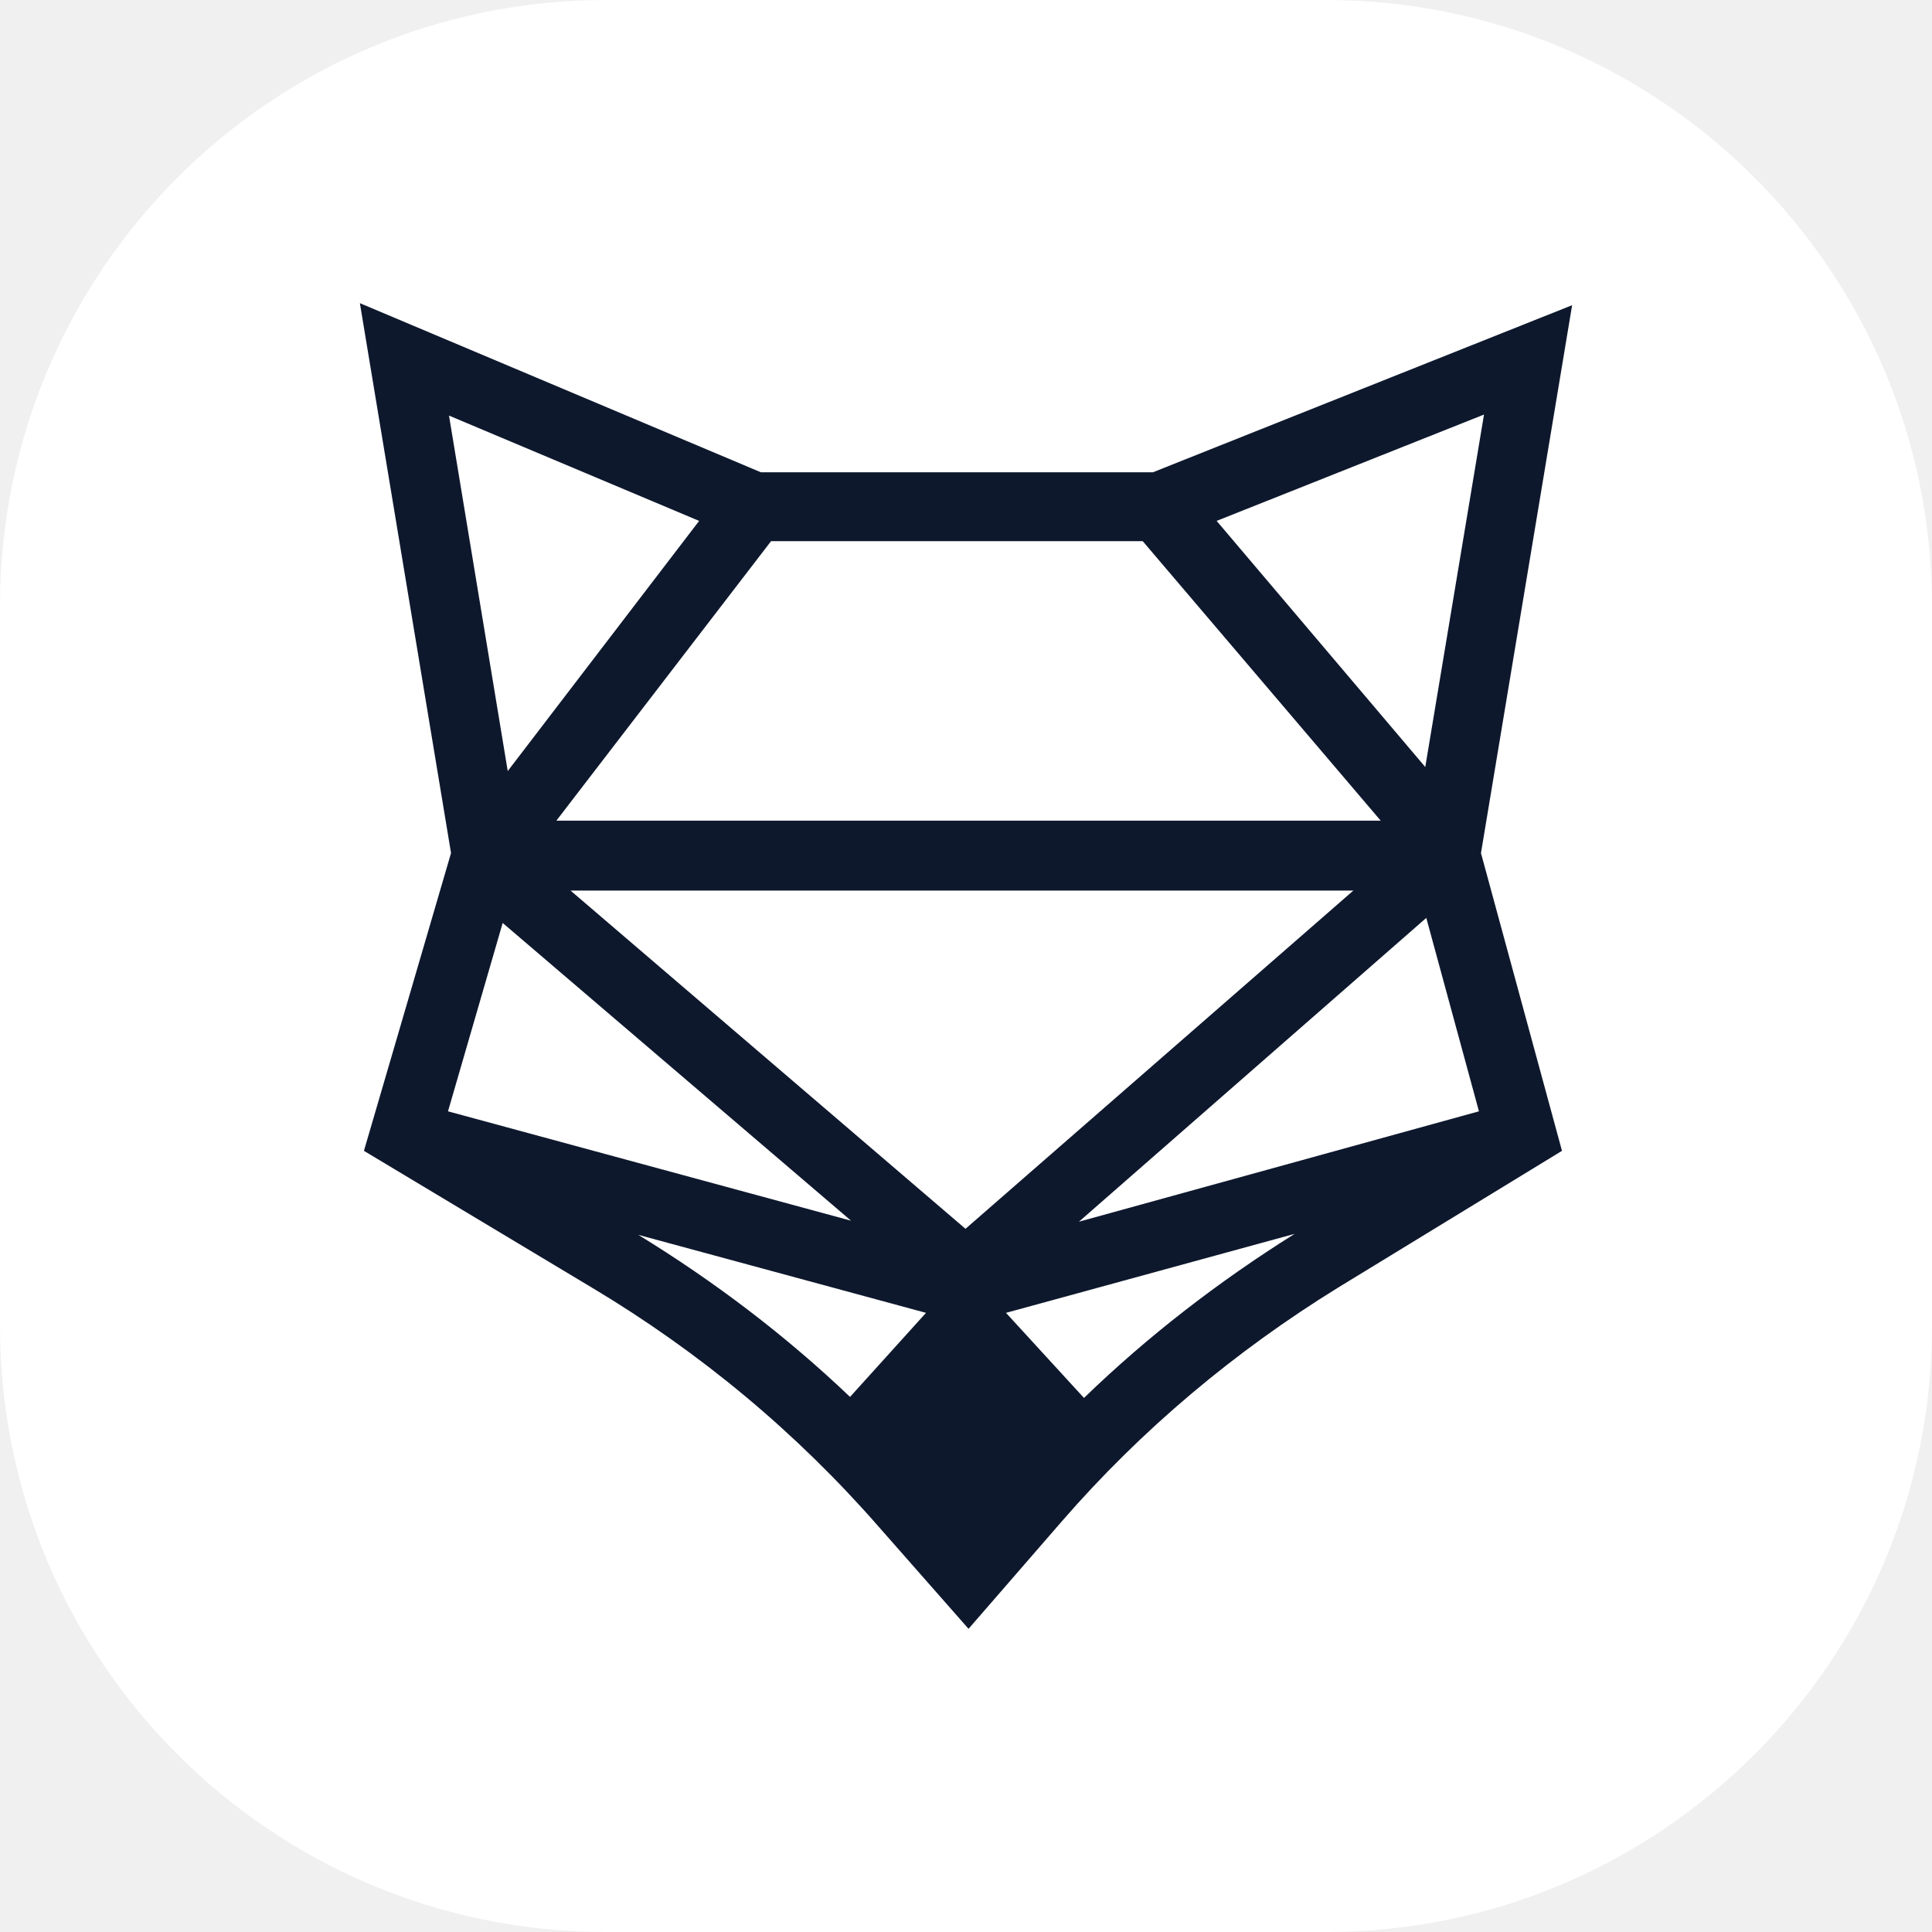
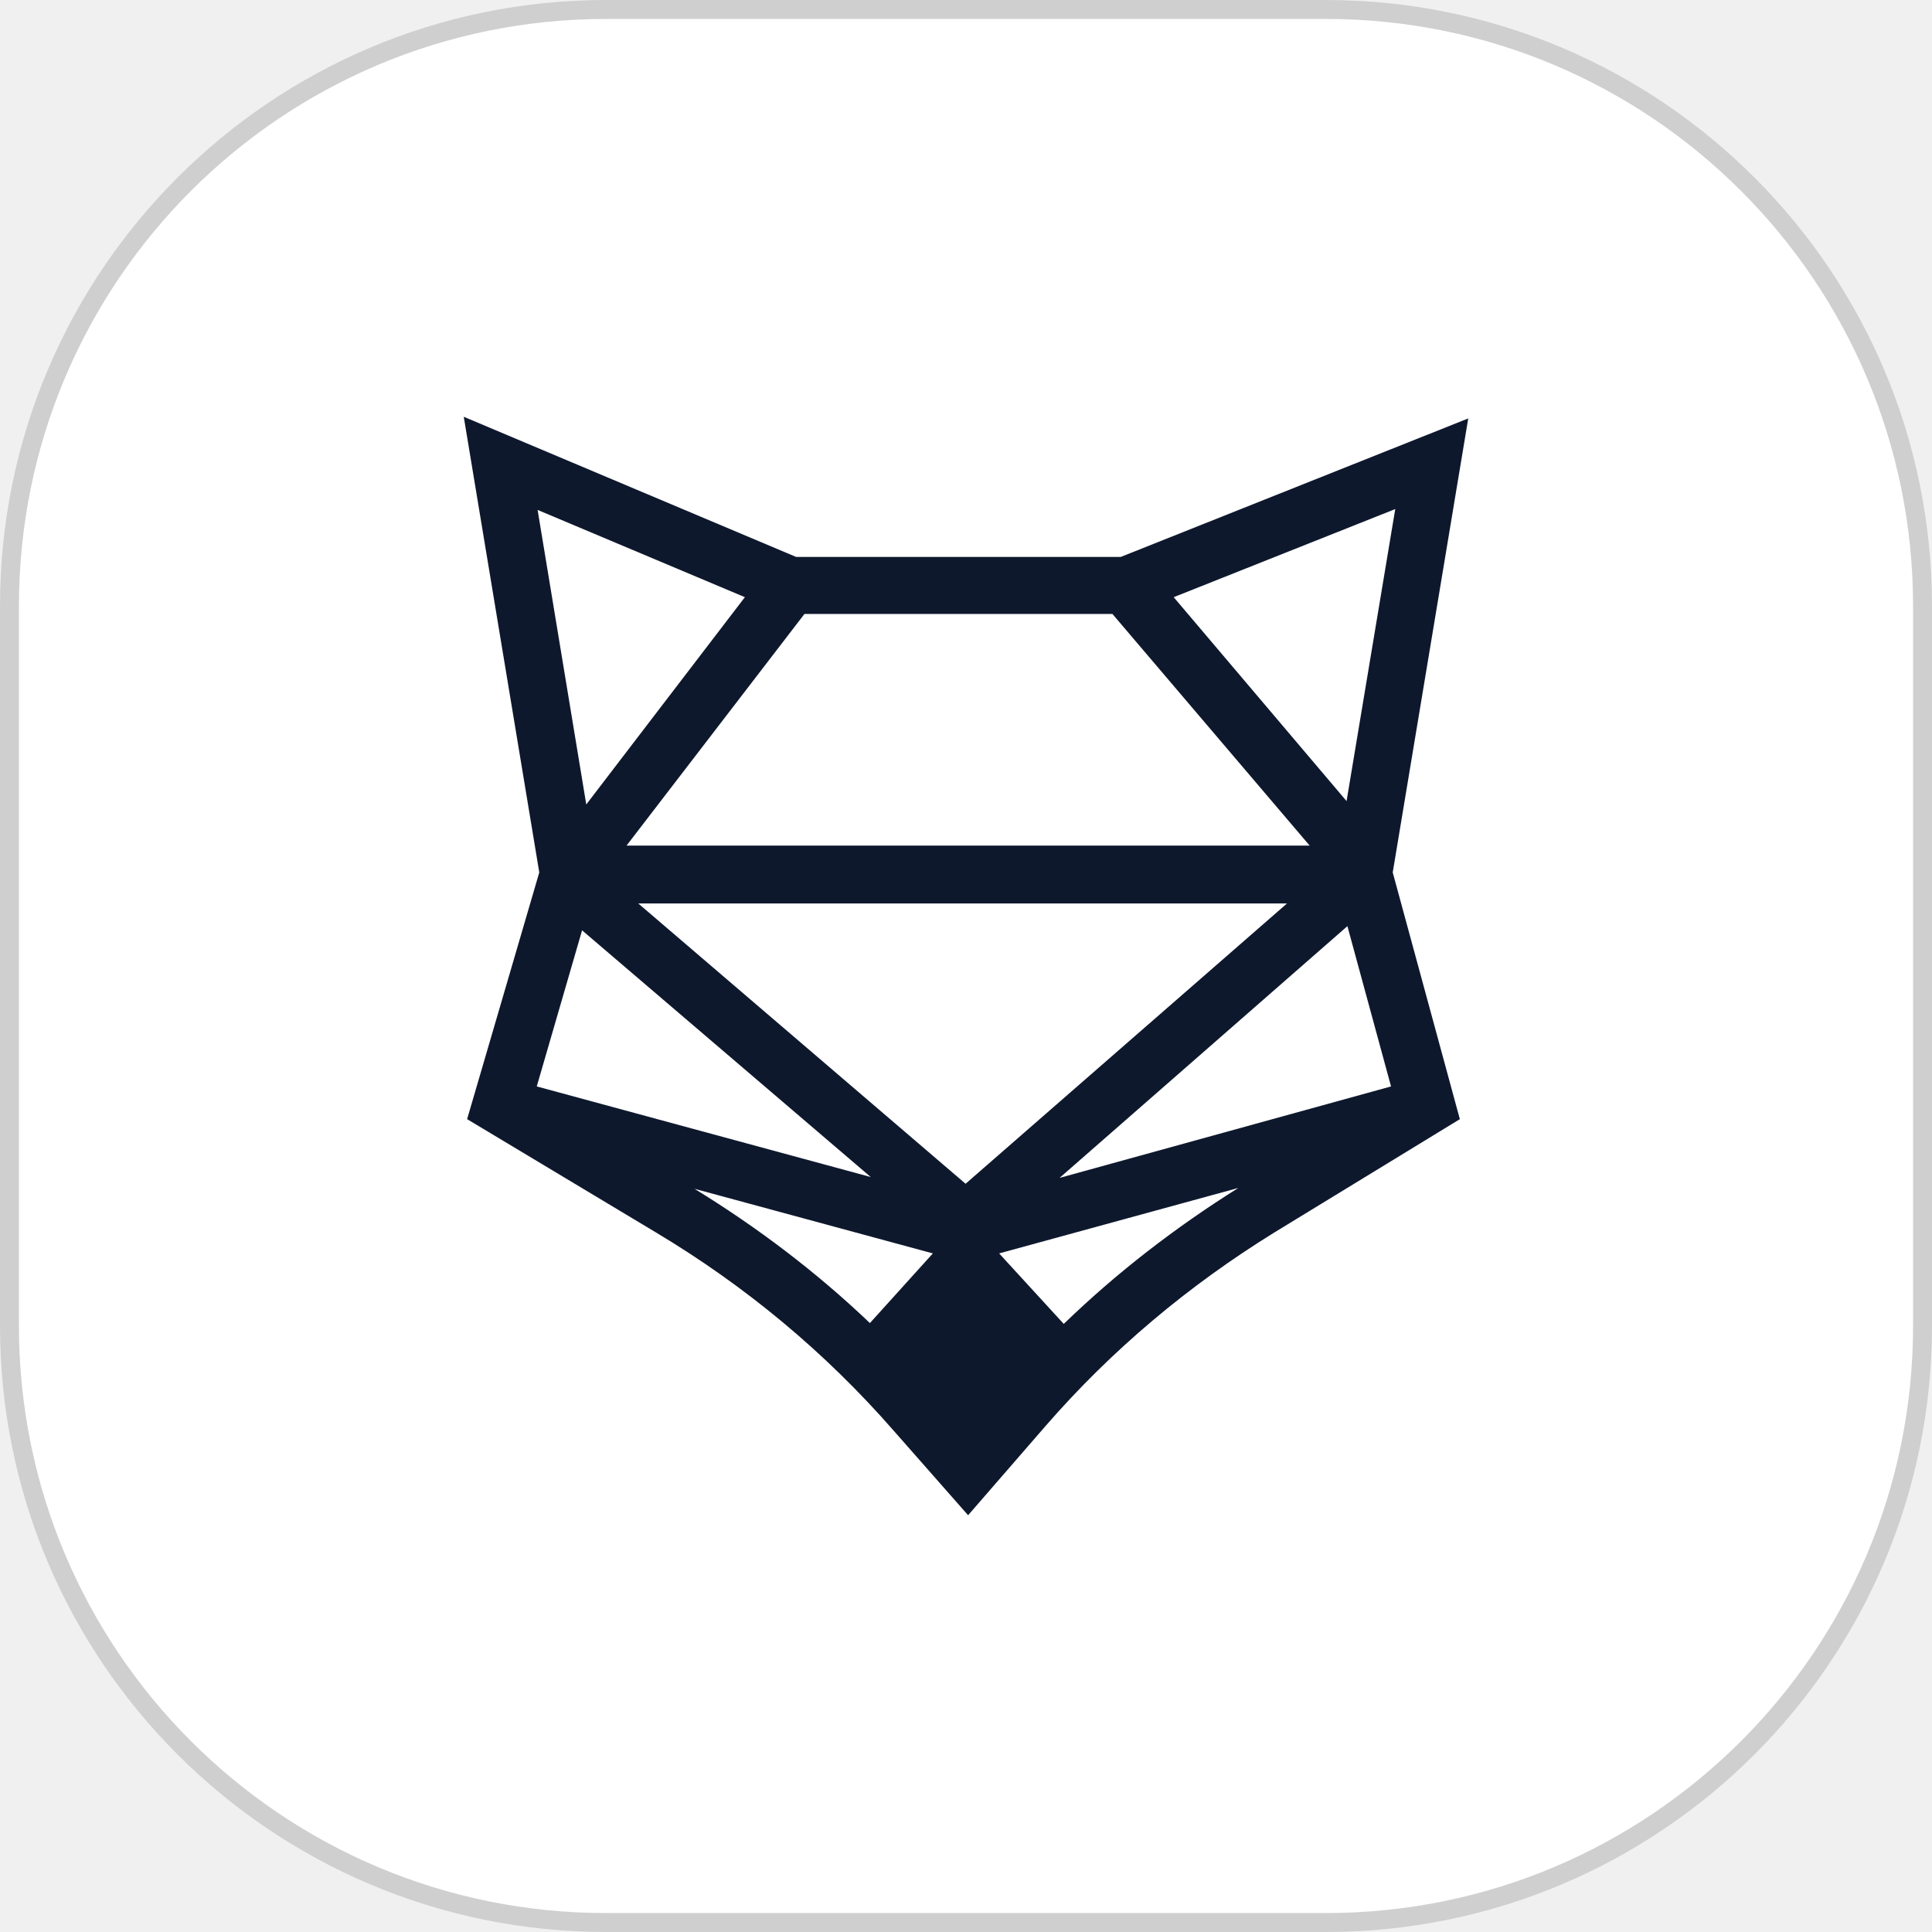
<svg xmlns="http://www.w3.org/2000/svg" width="102" height="102" viewBox="0 0 102 102" fill="none">
-   <rect width="102" height="102" rx="32" fill="white" />
-   <path d="M83 16.113L60.865 24.935H40.173L19 16.006L23.812 45.038L19.214 60.758L31.244 67.976C36.965 71.398 42.044 75.622 46.429 80.647L51.134 85.994L56.053 80.327C60.276 75.461 65.195 71.344 70.649 67.976L82.465 60.758L78.188 45.038L83 16.113ZM68.35 65.142C64.34 67.655 60.597 70.542 57.229 73.804L53.112 69.312L68.35 65.142ZM48.888 69.312L44.878 73.75C41.456 70.489 37.713 67.655 33.703 65.195L48.888 69.312ZM44.931 64.447L23.652 58.672L26.539 48.728L44.931 64.447ZM36.911 27.501L26.806 40.708L23.705 21.941L36.911 27.501ZM71.451 47.017L50.973 64.875L30.121 47.017H71.451ZM29.373 43.328L40.708 28.571H60.33L72.895 43.328H29.373ZM75.301 48.46L78.081 58.672L56.962 64.5L75.301 48.46ZM78.348 21.887L75.247 40.494L64.233 27.501L78.348 21.887Z" fill="#0E182D" />
+   <rect x="0.5" y="0.5" width="101" height="101" rx="31.5" fill="white" />
+   <path d="M77.516 22.091L59.174 29.402H42.028L24.484 22.003L28.471 46.06L24.661 59.086L34.63 65.067C39.37 67.902 43.579 71.402 47.212 75.567L51.111 79.997L55.187 75.301C58.687 71.269 62.763 67.858 67.282 65.067L77.073 59.086L73.529 46.06L77.516 22.091ZM65.377 62.718C62.054 64.801 58.953 67.193 56.161 69.896L52.75 66.174L65.377 62.718ZM49.25 66.174L45.927 69.851C43.092 67.149 39.99 64.801 36.668 62.763L49.25 66.174ZM45.971 62.142L28.338 57.358L30.731 49.117L45.971 62.142ZM39.326 31.528L30.952 42.471L28.383 26.921L39.326 31.528ZM67.946 47.699L50.978 62.497L33.699 47.699H67.946V47.699ZM33.079 44.642L42.471 32.414H58.731L69.142 44.642H33.079ZM71.136 48.896L73.44 57.358L55.94 62.187L71.136 48.896ZM73.662 26.876L71.092 42.294L61.965 31.528L73.662 26.876Z" fill="#0E182D" />
+   <rect x="0.5" y="0.5" width="101" height="101" rx="31.5" stroke="#CFCFCF" />
</svg>
